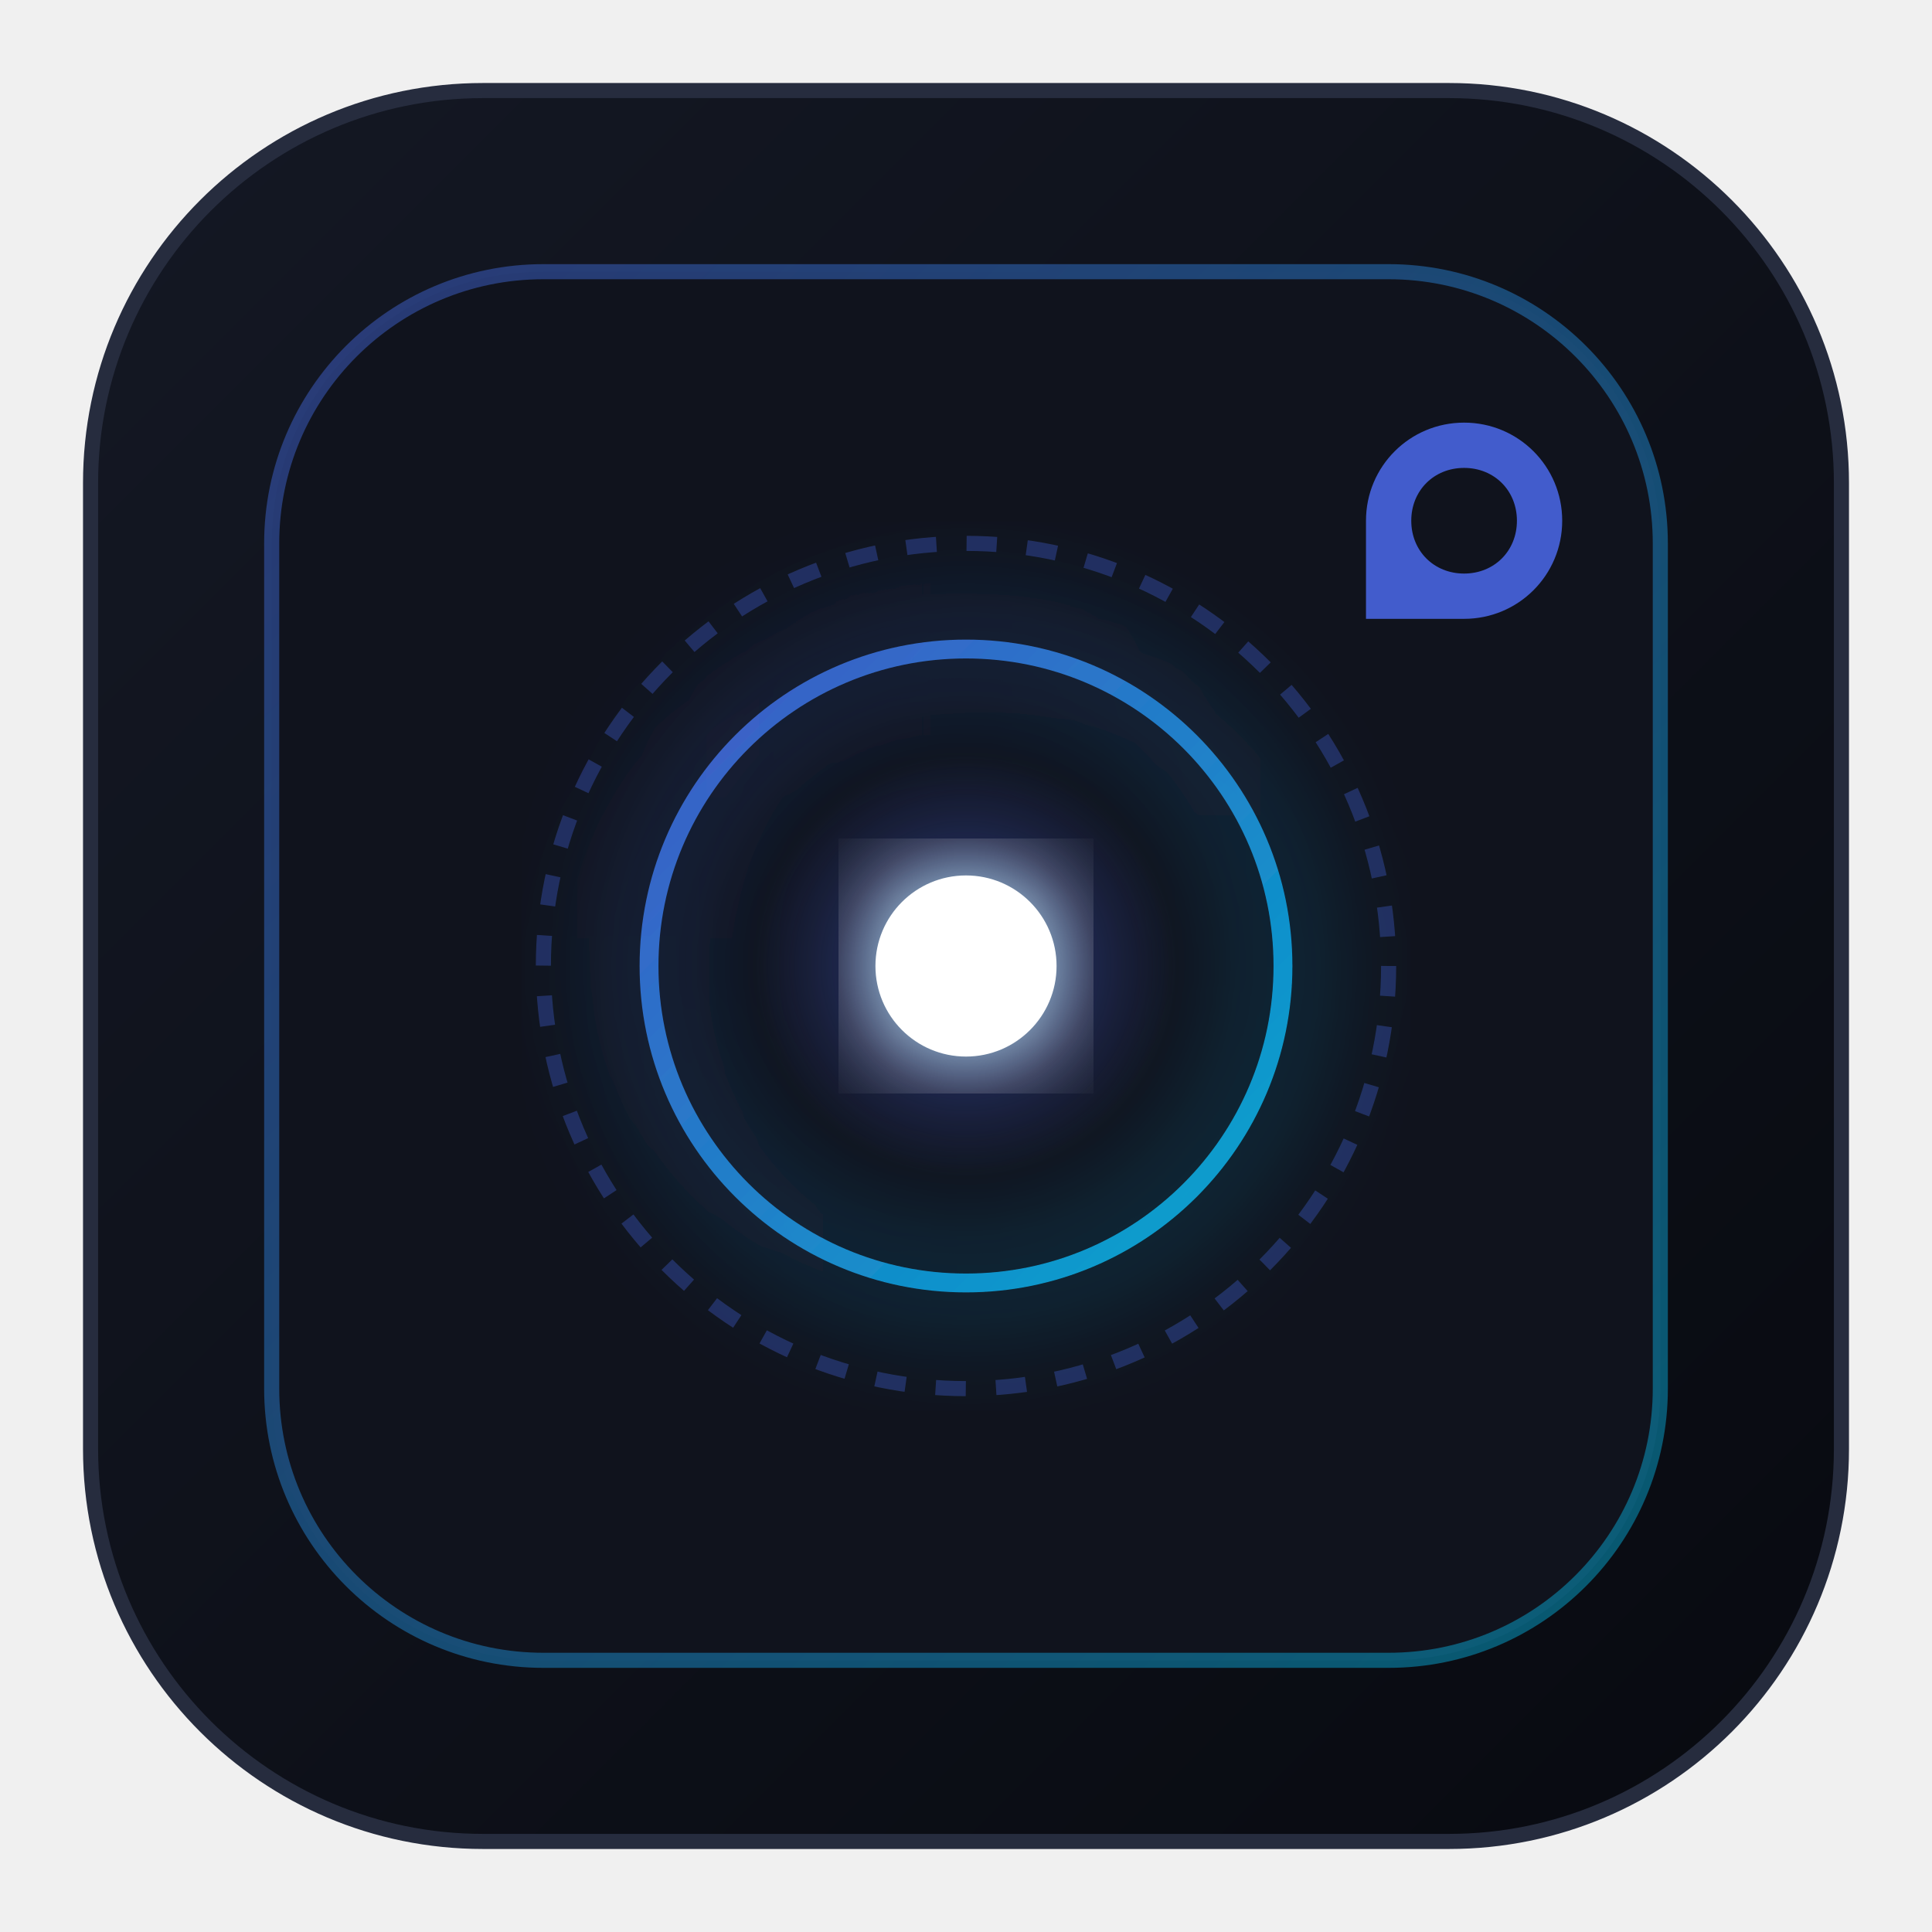
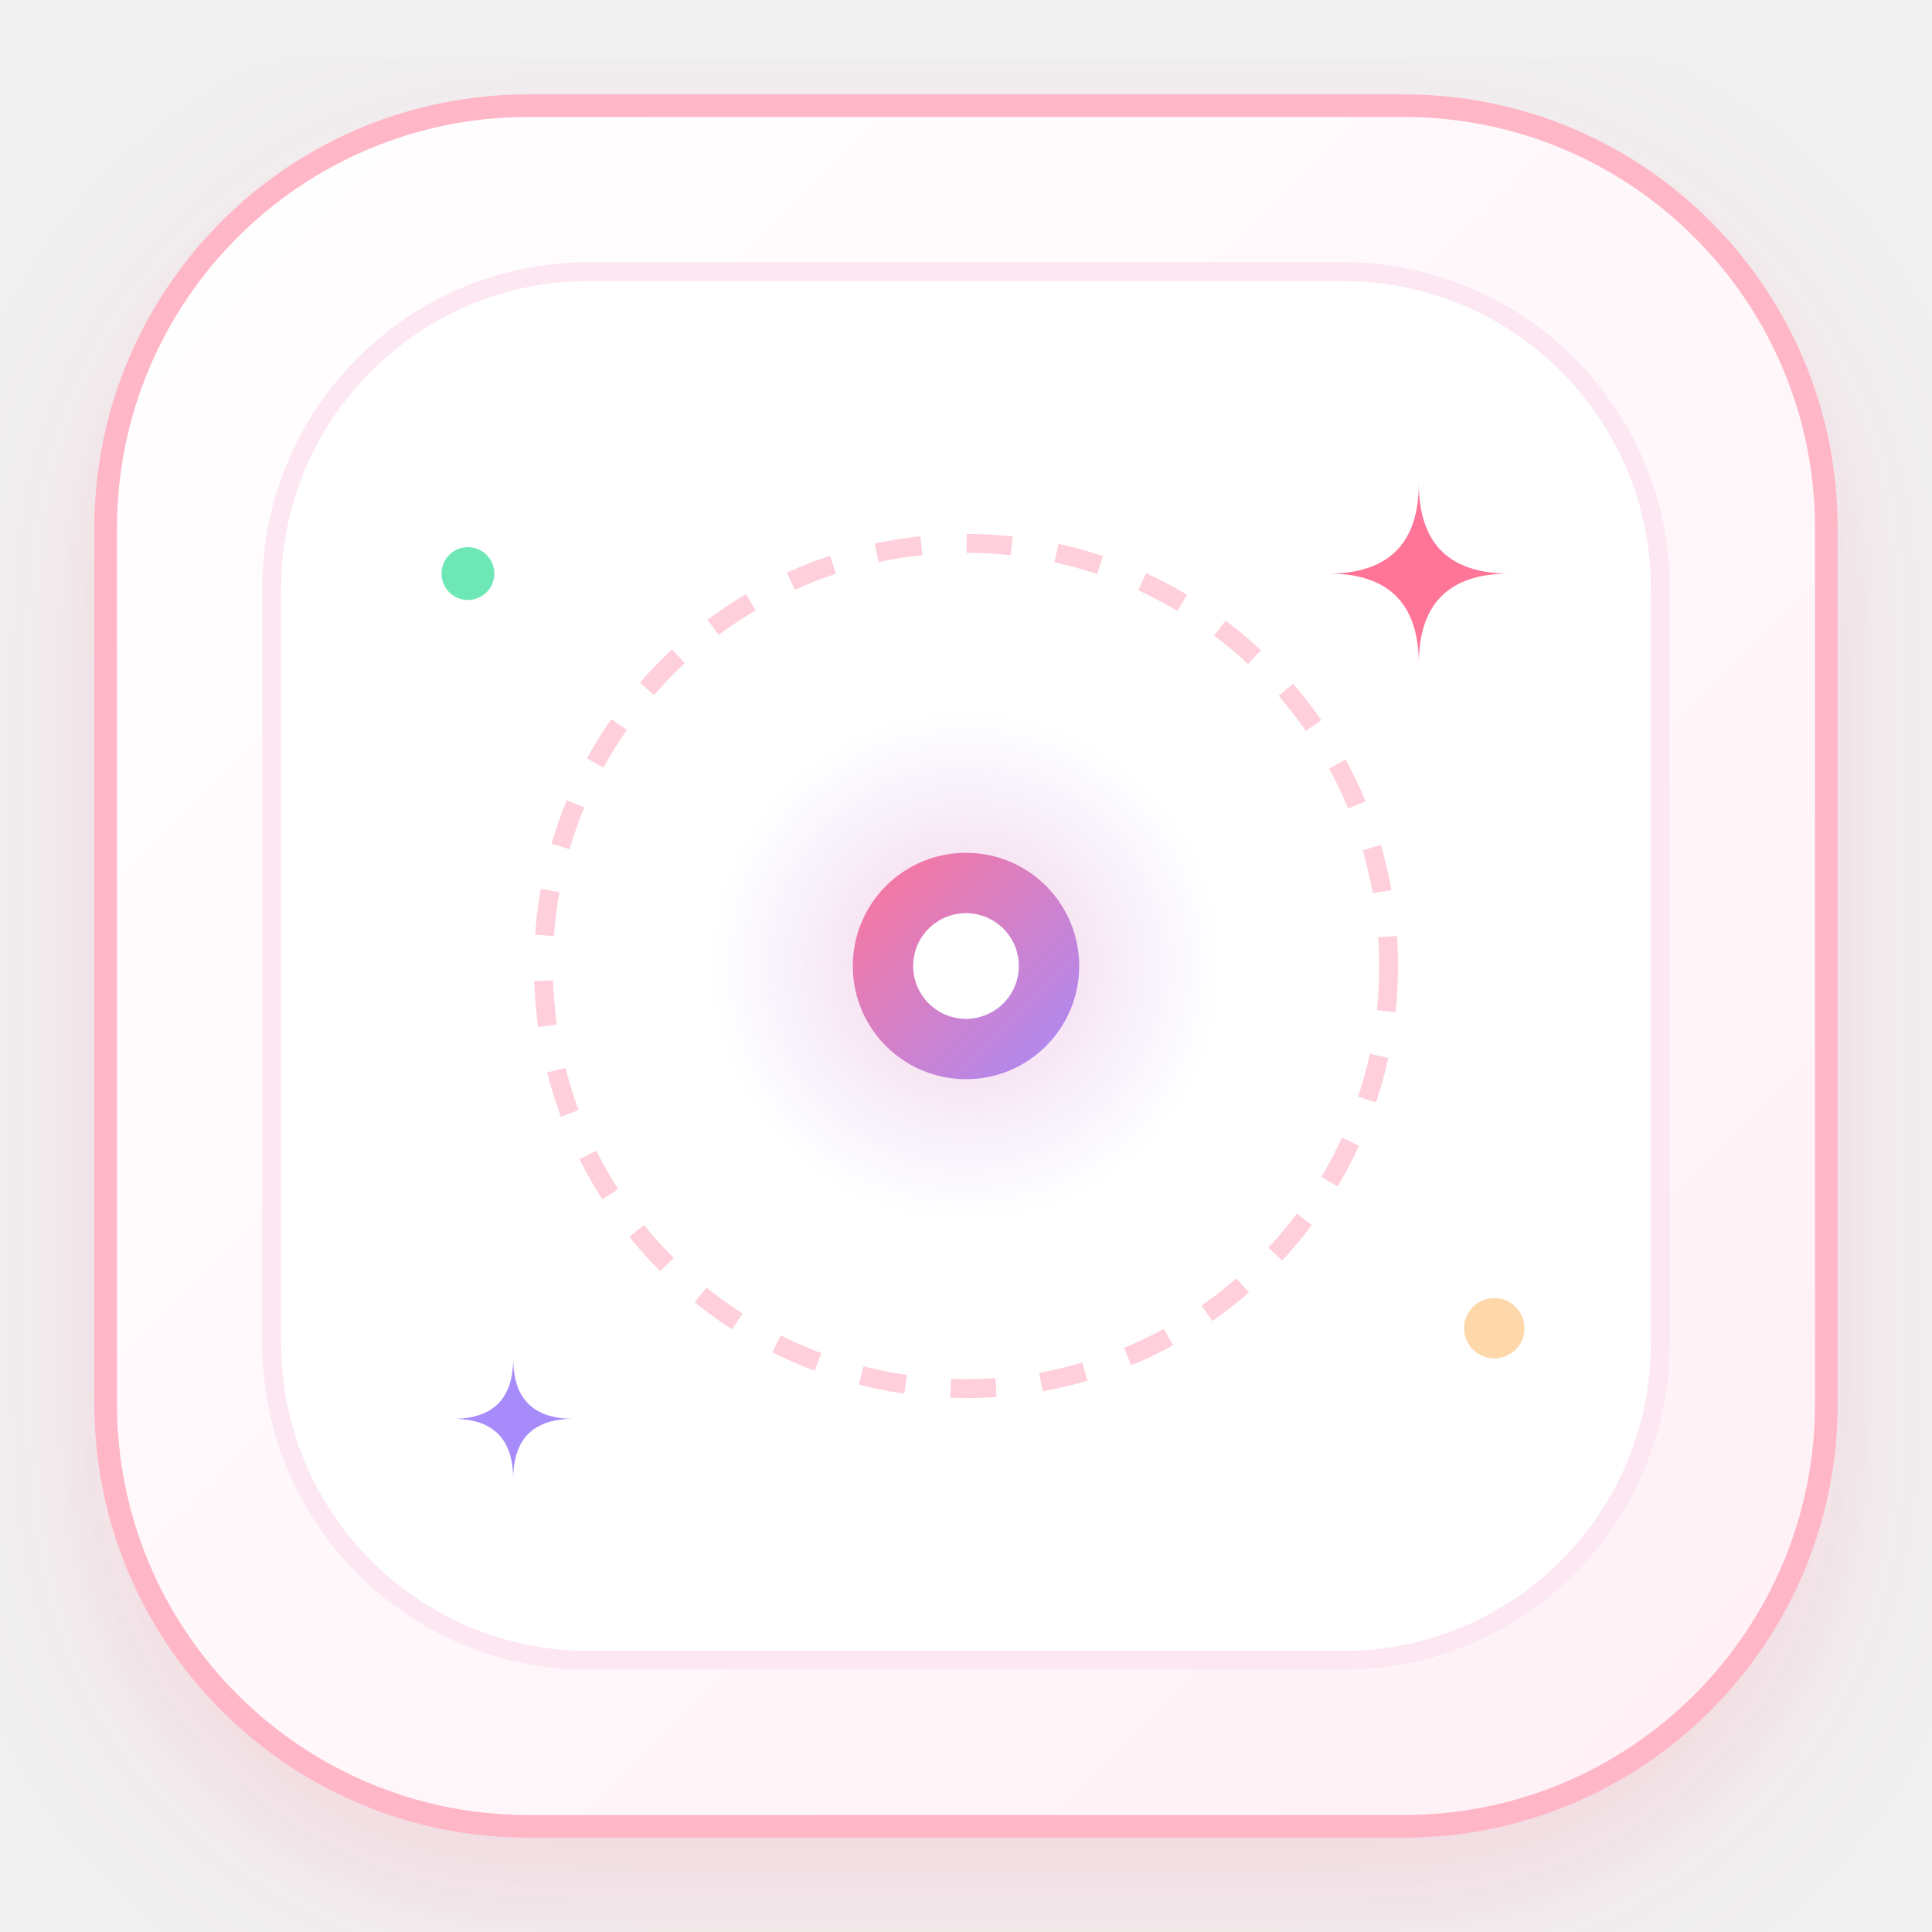
<svg xmlns="http://www.w3.org/2000/svg" viewBox="0 0 256 256" width="256" height="256">
  <defs>
-     <linearGradient id="bgGrad" x1="0%" y1="0%" x2="100%" y2="100%">
-       <stop offset="0%" stop-color="#141824" />
-       <stop offset="100%" stop-color="#080a10" />
+     <linearGradient id="mochiBg" x1="0%" y1="0%" x2="100%" y2="100%">
+       <stop offset="0%" stop-color="#ffffff" />
+       <stop offset="100%" stop-color="#fff0f5" />
    </linearGradient>
-     <linearGradient id="trackGrad" x1="0%" y1="0%" x2="100%" y2="100%">
-       <stop offset="0%" stop-color="#4f6ef7" />
-       <stop offset="100%" stop-color="#00d2ff" />
+     <linearGradient id="sakuraGrad" x1="0%" y1="0%" x2="100%" y2="100%">
+       <stop offset="0%" stop-color="#ff7597" />
+       <stop offset="100%" stop-color="#a78bfa" />
    </linearGradient>
    <radialGradient id="touchGlow" cx="50%" cy="50%" r="50%">
-       <stop offset="0%" stop-color="#00d2ff" stop-opacity="0.8" />
-       <stop offset="60%" stop-color="#4f6ef7" stop-opacity="0.2" />
-       <stop offset="100%" stop-color="#4f6ef7" stop-opacity="0" />
+       <stop offset="0%" stop-color="#ff7597" stop-opacity="0.35" />
+       <stop offset="100%" stop-color="#a78bfa" stop-opacity="0" />
    </radialGradient>
-     <filter id="glow" x="-20%" y="-20%" width="140%" height="140%">
-       <feGaussianBlur stdDeviation="8" result="blur" />
-       <feComposite in="SourceGraphic" in2="blur" operator="over" />
+     <filter id="pastelShadow" x="-20%" y="-20%" width="140%" height="140%">
+       <feDropShadow dx="0" dy="8" stdDeviation="10" flood-color="#ff7597" flood-opacity="0.2" />
    </filter>
  </defs>
-   <rect x="12" y="12" width="232" height="232" rx="52" fill="url(#bgGrad)" stroke="#262c3e" stroke-width="2" />
-   <rect x="36" y="36" width="184" height="184" rx="36" fill="#10131d" stroke="url(#trackGrad)" stroke-width="2" stroke-opacity="0.4" />
-   <circle cx="128" cy="128" r="56" fill="none" stroke="#4f6ef7" stroke-width="2" stroke-opacity="0.3" stroke-dasharray="4 4" />
-   <circle cx="128" cy="128" r="42" fill="none" stroke="url(#trackGrad)" stroke-width="2.5" stroke-opacity="0.75" filter="url(#glow)" />
-   <circle cx="128" cy="128" r="28" fill="url(#touchGlow)" />
-   <circle cx="128" cy="128" r="12" fill="#ffffff" filter="url(#glow)" />
-   <path d="M194 62 C190 62 187 65 187 69 C187 73 190 76 194 76 C198 76 201 73 201 69 C201 65 198 62 194 62 Z M181 76 L181 69 C181 61.8 186.8 56 194 56 C201.2 56 207 61.8 207 69 C207 76.2 201.2 82 194 82 L181 82 Z" fill="#4f6ef7" fill-opacity="0.8" />
+   <rect x="14" y="14" width="228" height="228" rx="56" fill="url(#mochiBg)" stroke="#ffb6c7" stroke-width="3" filter="url(#pastelShadow)" />
+   <rect x="36" y="36" width="184" height="184" rx="42" fill="#ffffff" stroke="#fce7f3" stroke-width="2.5" />
+   <circle cx="128" cy="128" r="56" fill="none" stroke="#ff7597" stroke-width="2.5" stroke-opacity="0.35" stroke-dasharray="6 6" />
+   <circle cx="128" cy="128" r="34" fill="url(#touchGlow)" />
+   <circle cx="128" cy="128" r="15" fill="url(#sakuraGrad)" />
+   <circle cx="128" cy="128" r="7" fill="#ffffff" />
+   <path d="M188 64 Q188 76 200 76 Q188 76 188 88 Q188 76 176 76 Q188 76 188 64 Z" fill="#ff7597" />
+   <path d="M68 180 Q68 188 76 188 Q68 188 68 196 Q68 188 60 188 Q68 188 68 180 Z" fill="#a78bfa" />
+   <circle cx="198" cy="176" r="4" fill="#fed7aa" />
+   <circle cx="62" cy="76" r="3.5" fill="#6ee7b7" />
</svg>
